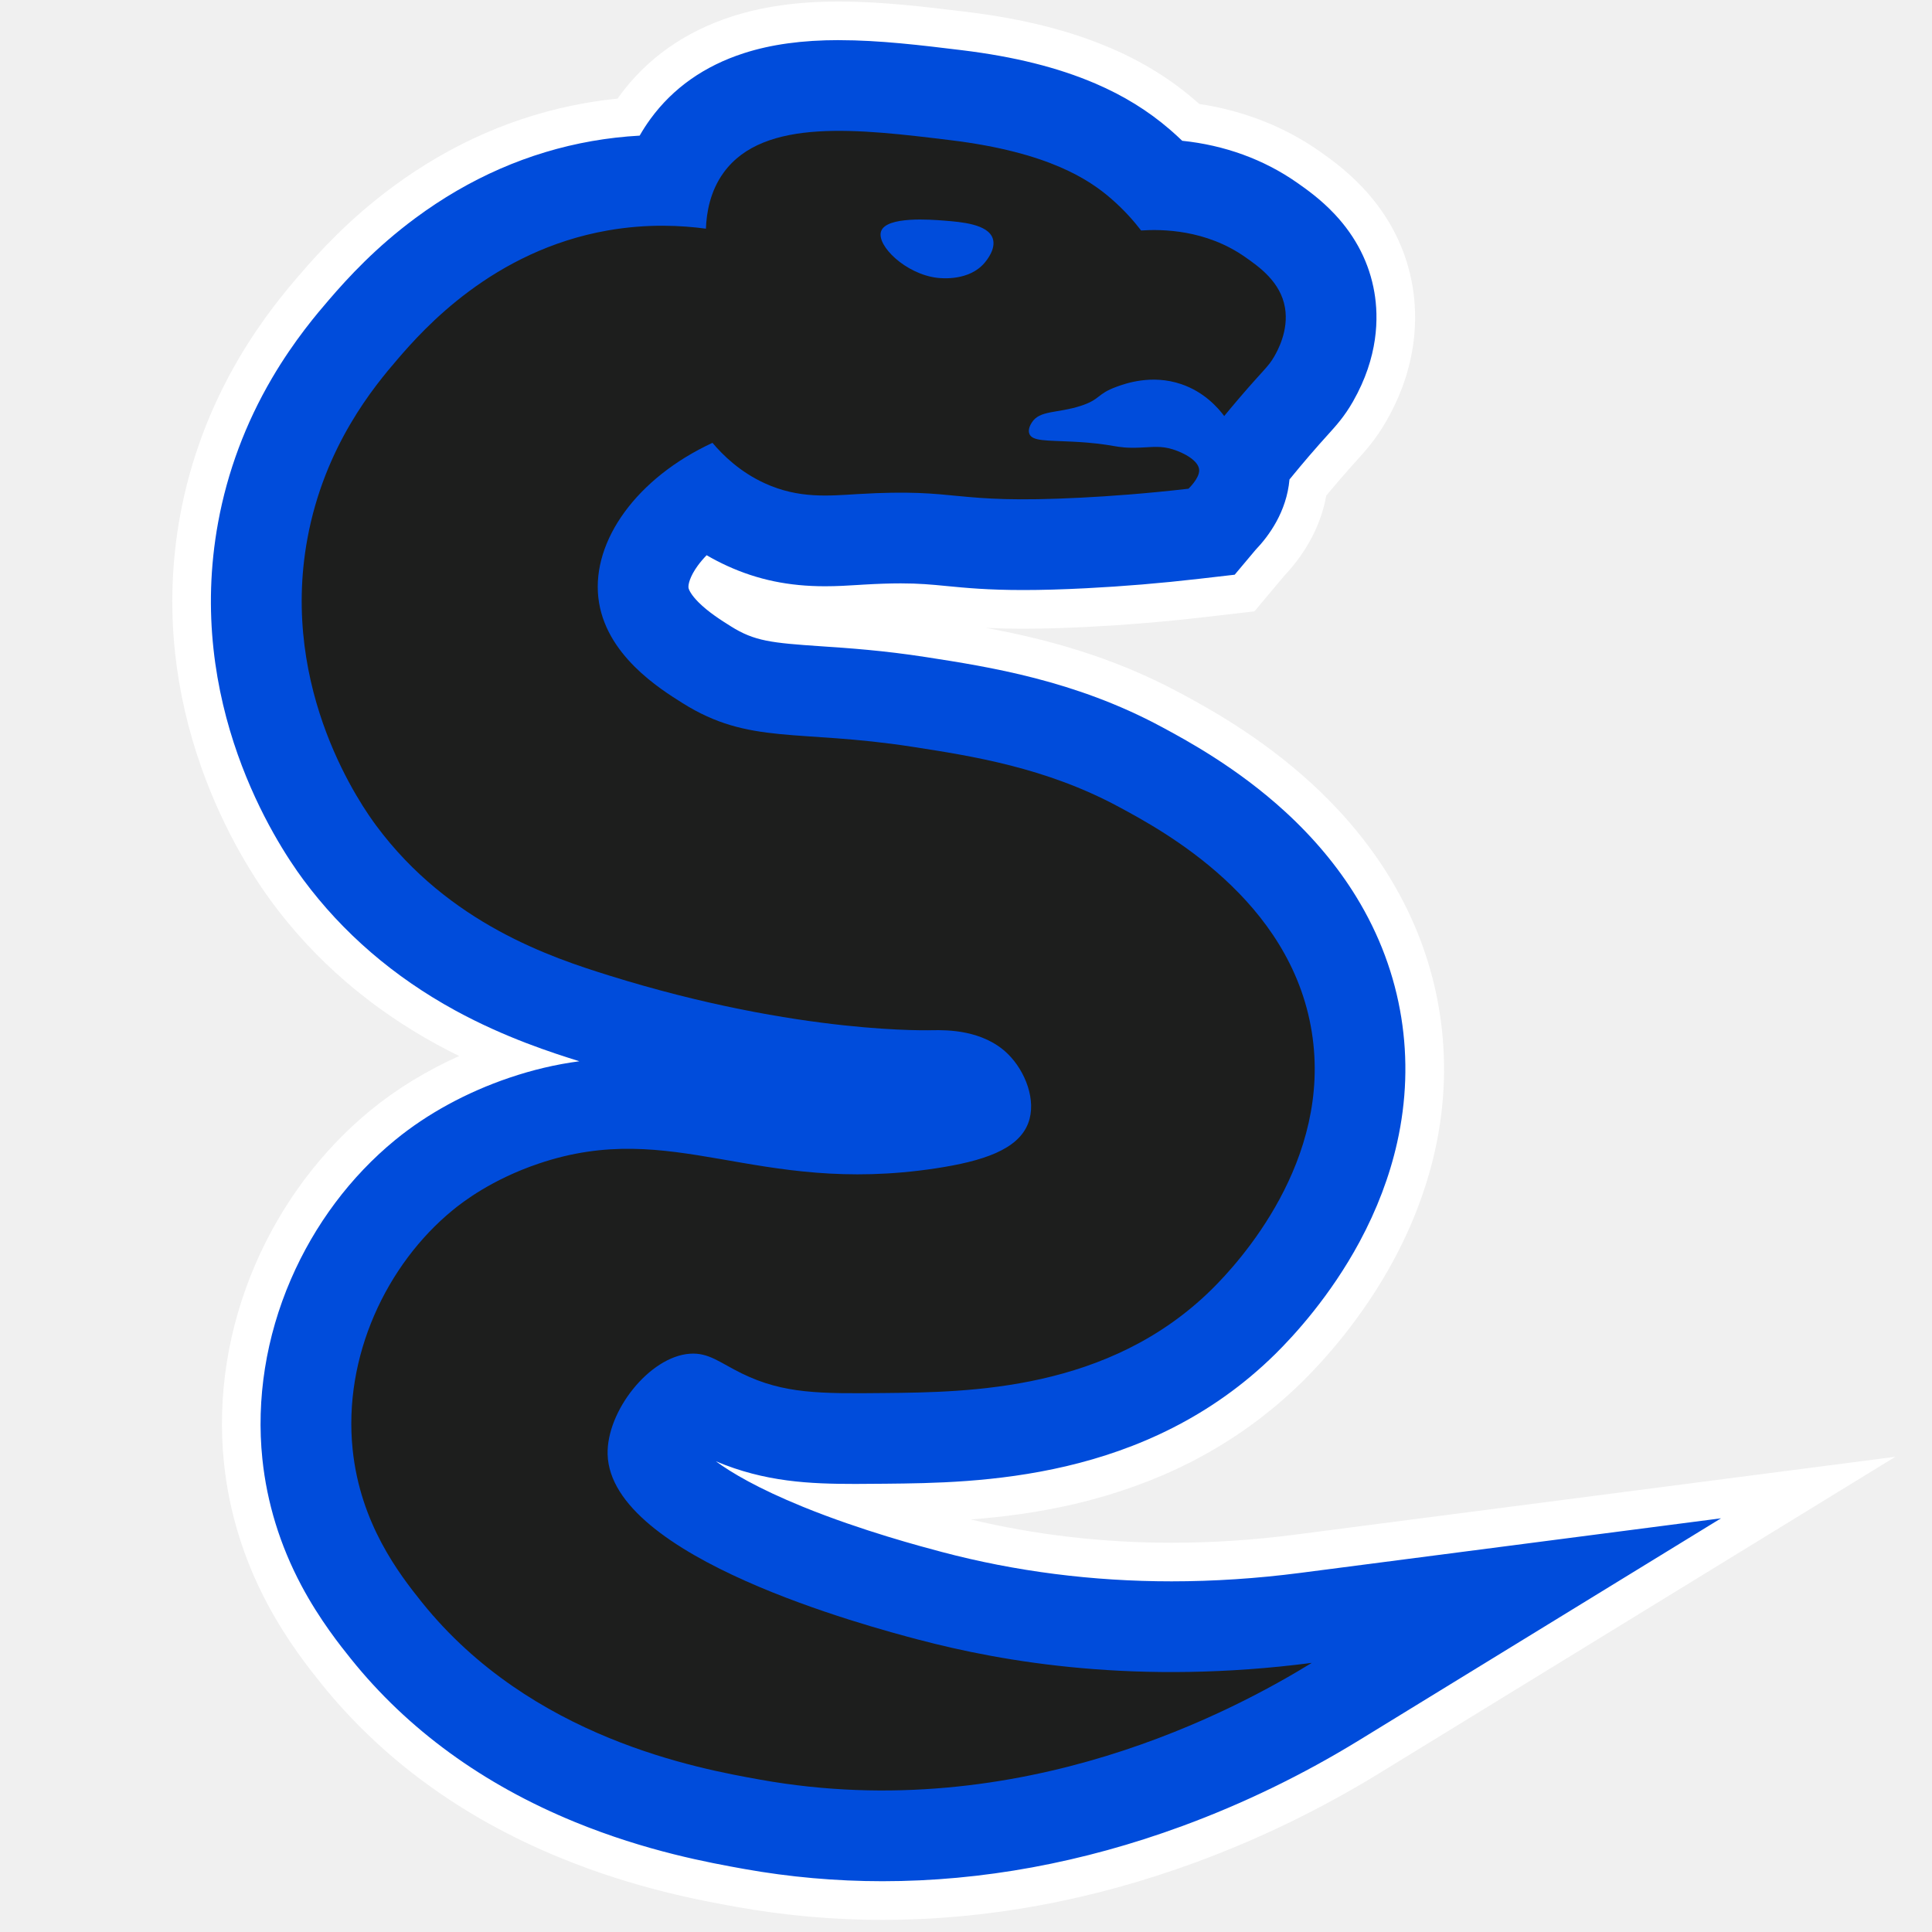
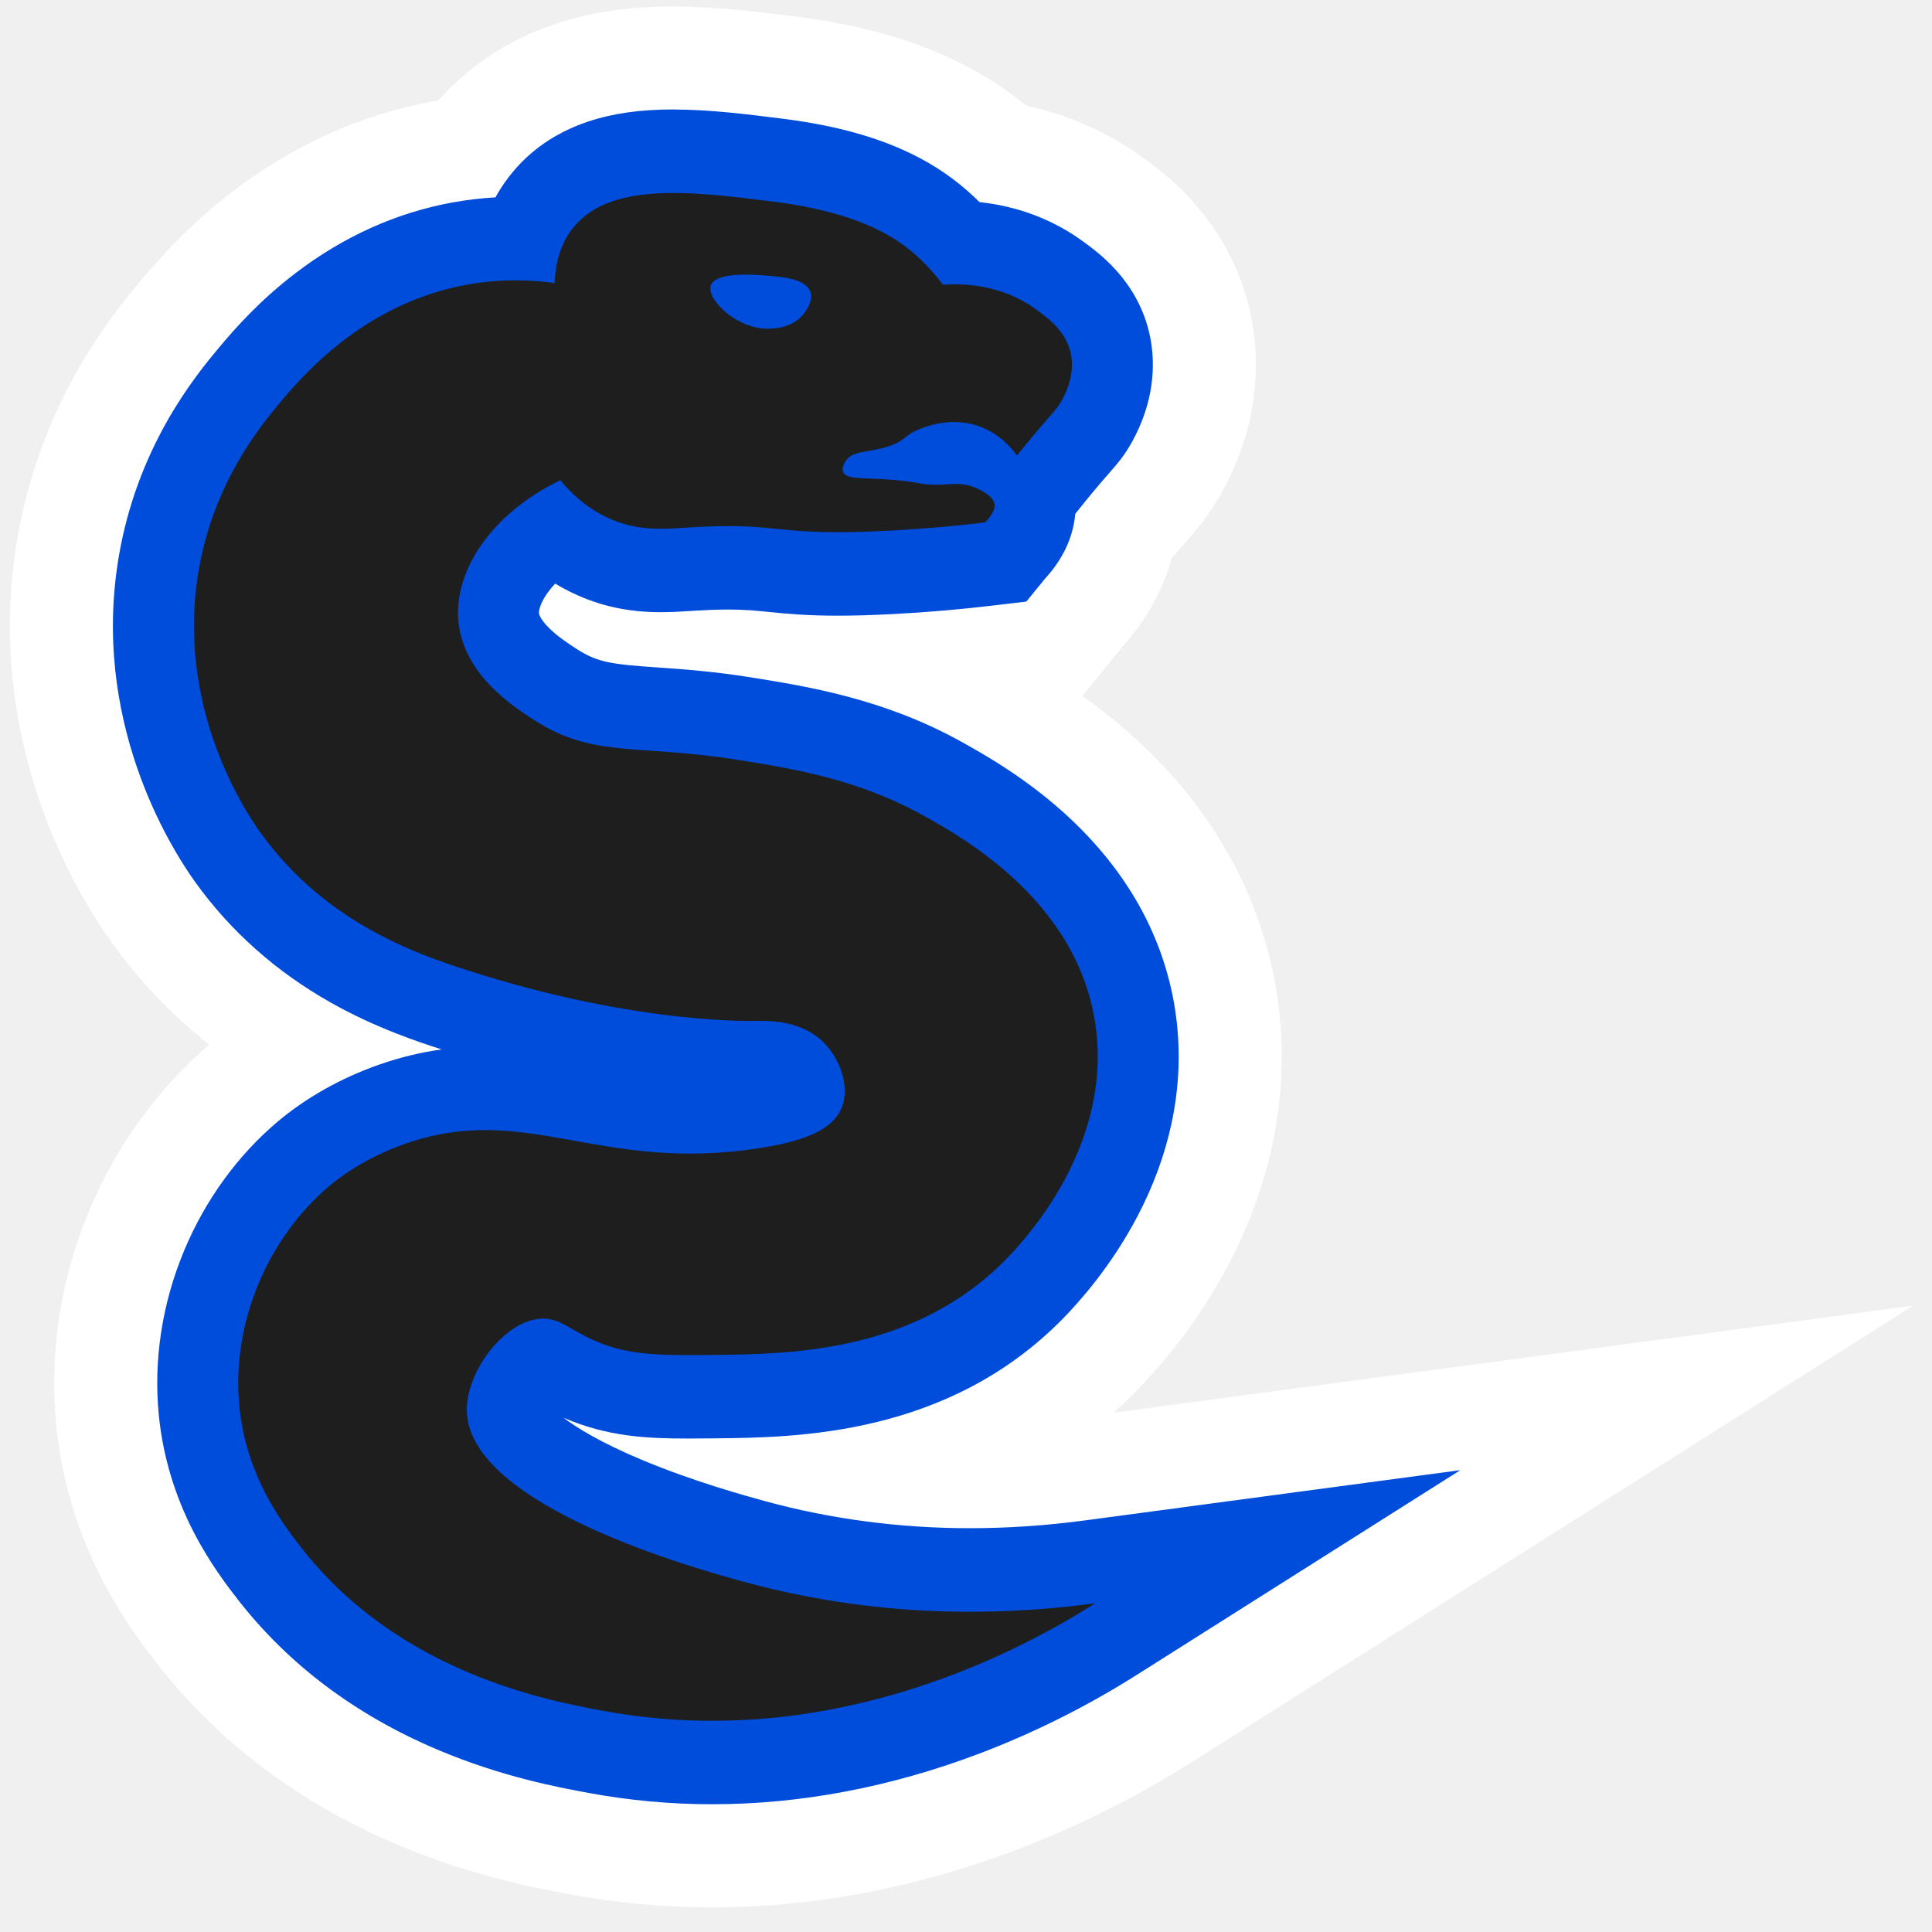
- <svg xmlns="http://www.w3.org/2000/svg" id="Calque_1" data-name="Calque 1" viewBox="0 0 1500 1500">
+ <svg xmlns="http://www.w3.org/2000/svg" id="Calque_1" version="1.1" viewBox="0 0 1500 1500">
  <defs>
    <style>
-       .cls-1 {
+       .st0 {
        fill: #fff;
      }

-       .cls-2 {
+       .st1 {
        fill: #1d1e1d;
      }

-       .cls-3 {
+       .st2 {
        fill: #004cdb;
      }
    </style>
  </defs>
  <g>
-     <path class="cls-3" d="M685.17,1475.59c-36.96,0-74-3.29-110.1-9.76-27-4.85-77.23-13.86-134.71-37.46-73.62-30.21-134.03-74.29-179.54-130.99-8.19-10.21-25.23-31.44-40.11-59.45-17.42-32.82-28.15-67.67-31.89-103.59-5.11-49.13,2.94-99.94,23.28-146.96,19.31-44.63,48.79-84.02,85.25-113.9,26.24-21.5,58.51-39.11,93.32-50.91,1.69-.57,3.38-1.13,5.06-1.67-15.25-6.13-32.22-13.79-49.56-23.26-49.48-27.05-90.78-62.63-122.75-105.76-22.91-30.91-95.59-143.1-68.82-289.01,7.51-40.94,22.19-80.22,43.61-116.76,18.05-30.79,36.74-52.52,45.71-62.96,15.7-18.26,37.8-42.25,69.58-65.8,43.83-32.49,92.1-53.53,143.46-62.55,10.15-1.78,20.51-3.1,30.89-3.92,1.63-2.53,3.33-5.01,5.1-7.44,19.4-26.54,46.28-45.51,79.9-56.37,22.69-7.33,48.37-10.89,78.52-10.89,32.45,0,65.33,4.01,97.13,7.89,42.09,5.14,77.31,13.94,107.65,26.92,23.48,10.05,43.75,22.56,61.97,38.27,2.15,1.85,4.29,3.76,6.39,5.7,33.41,4.25,64.82,16.16,91.12,34.58,7.34,5.14,19.64,13.75,31.69,26.65,18.54,19.83,30.15,42.79,34.5,68.24,3.76,21.96,3.63,56.21-18.34,94.7-7.4,12.96-14.41,20.71-21.83,28.92-3.48,3.85-7.81,8.64-14.28,16.19-4.67,5.46-8.51,10.08-10.91,13.01l-.92,1.12c-3.7,26.42-17.87,46.27-29.6,58.61l-19.69,23.44-33.76,3.9c-29.46,3.4-59.3,5.89-88.69,7.39-18.49.95-34.62,1.41-49.32,1.41-28.24,0-45.66-1.69-61.03-3.18-11.45-1.11-20.5-1.99-34.13-1.99-8.22,0-17.46.31-28.26.95-1.3.08-4.12.25-4.12.25-7.74.48-16.5,1.03-26.32,1.03-30.45,0-56.58-5.46-82.25-17.17-2.01-.92-4-1.87-5.99-2.86-1.02,1.6-1.7,2.9-2.14,3.89.62.77,1.47,1.74,2.63,2.91,6.52,6.57,15.89,12.46,22.1,16.36l.49.31c14.67,9.22,23.65,10.54,62.99,13.19,21.74,1.46,48.8,3.29,82.59,8.52,49.95,7.74,118.35,18.34,188.06,55.9,19.51,10.51,60.1,32.38,99.02,68.08,23.16,21.25,42.57,44.53,57.69,69.2,18.96,30.94,31.41,64.35,36.98,99.29,5.41,33.85,4.25,68.4-3.44,102.67-6.13,27.34-16.45,54.58-30.68,80.97-23.49,43.57-52.67,75.39-67.98,90.48-104.48,103.01-240.17,104.35-313.07,105.07h-.3c-8.12.08-15.79.16-23.19.16-1.9,0-3.81,0-5.73-.01,34.11,12.06,64.8,20.2,76.63,23.33,55.85,14.8,114.58,22.31,174.57,22.31,32.09,0,65-2.16,97.81-6.42l396.42-51.43-340.77,208.98c-44.52,27.3-91.64,50.17-140.06,67.96-78.95,29.01-158.99,43.72-237.89,43.72Z" />
-     <path class="cls-1" d="M651.42,31.18h0,0M651.42,31.18c31.51,0,63.93,3.96,95.29,7.78,40.67,4.96,74.55,13.41,103.57,25.83,22.04,9.43,41.04,21.15,58.07,35.84,3.25,2.8,6.42,5.69,9.52,8.67,32.9,3.4,63.4,14.48,89.18,32.54,6.87,4.81,18.36,12.85,29.34,24.6,16.5,17.65,26.82,38.02,30.67,60.52,3.34,19.54,3.18,50.11-16.59,84.74-6.59,11.54-12.77,18.38-19.93,26.29-3.55,3.92-7.96,8.8-14.55,16.49-4.79,5.59-8.68,10.29-11.11,13.24l-3.73,4.54c-2.21,25.06-16,43.87-26.38,54.7l-16.16,19.24-27.83,3.21c-29.13,3.37-58.65,5.83-87.74,7.31-18.23.93-34.12,1.38-48.55,1.38-27.51,0-44.56-1.65-59.59-3.11-11.86-1.15-21.23-2.06-35.57-2.06-8.51,0-18.05.32-29.15.98-1.38.08-2.77.17-4.16.26-7.53.47-16.06,1-25.38,1-28.22,0-52.38-5.02-76.03-15.81-5.47-2.5-10.8-5.26-15.98-8.29-2.53,2.59-4.8,5.25-6.79,7.96-6.32,8.63-7.57,14.86-7.31,17.17.21,1.84,2.35,5.91,7.7,11.31,7.73,7.79,17.98,14.23,24.77,18.49l.49.31c18.27,11.48,31.35,12.85,69.96,15.45,21.46,1.45,48.17,3.24,81.3,8.38,48.87,7.57,115.8,17.94,183.24,54.28,18.97,10.22,58.46,31.49,95.99,65.93,22.13,20.3,40.65,42.5,55.04,65.99,17.93,29.26,29.7,60.83,34.96,93.81,5.1,31.97,4.01,64.61-3.26,97.02-5.83,26-15.67,51.95-29.24,77.13-22.56,41.84-50.6,72.41-65.3,86.91-100.16,98.76-231.91,100.06-302.69,100.75h-.07c-8.17.08-15.88.16-23.27.16-35.25,0-70.14-1.44-108.38-17.6,11.88,8.75,32.51,21.04,67.68,35.37,45.5,18.54,92.36,30.96,107.76,35.05,57.1,15.14,117.13,22.81,178.42,22.81,32.73,0,66.29-2.2,99.74-6.54l326.82-42.4-280.94,172.29c-43.68,26.79-89.9,49.22-137.39,66.67-77.29,28.4-155.58,42.8-232.72,42.8-36.08,0-72.23-3.21-107.45-9.53-26.44-4.75-75.65-13.58-131.67-36.57-71.25-29.24-129.63-71.8-173.53-126.5-7.9-9.84-24.34-30.33-38.56-57.1-16.52-31.11-26.68-64.12-30.22-98.11-4.84-46.57,2.81-94.79,22.13-139.45,18.36-42.45,46.37-79.88,80.99-108.25,24.86-20.37,55.51-37.07,88.63-48.3,18.06-6.12,36.05-10.37,54.35-12.8-20.77-6.49-57.64-18.28-96.46-39.5-47.56-26-87.23-60.16-117.89-101.53-22-29.68-91.8-137.4-66.11-277.37,7.2-39.21,21.26-76.86,41.79-111.88,17.37-29.63,35.46-50.66,44.15-60.77,15.19-17.67,36.55-40.86,67.14-63.53,41.94-31.09,88.07-51.22,137.13-59.83,12.2-2.14,24.61-3.56,37.07-4.25,2.56-4.49,5.37-8.83,8.44-13.03,17.49-23.94,41.85-41.08,72.4-50.95,21.18-6.84,45.37-10.17,73.94-10.17h0M651.42,31.18h0,0M651.42,1.18v30s0-30,0-30c-31.75,0-58.95,3.8-83.16,11.62-36.69,11.85-66.09,32.65-87.4,61.8-.48.66-.96,1.32-1.43,1.98-8.42.85-16.8,2-25.05,3.45-53.68,9.43-104.08,31.39-149.8,65.28-32.98,24.44-55.81,49.22-72.02,68.07-9.26,10.77-28.54,33.19-47.28,65.16-22.31,38.05-37.59,78.97-45.42,121.64-6.46,35.22-7.78,71.17-3.92,106.86,3.22,29.71,10.05,59.51,20.31,88.58,18.08,51.22,42.3,87.9,55.13,105.21,33.27,44.88,76.21,81.89,127.6,109.99,5.91,3.23,11.77,6.25,17.53,9.08-25.26,11.31-48.62,25.57-68.67,42-38.3,31.39-69.26,72.72-89.51,119.54-21.36,49.37-29.81,102.78-24.43,154.46,3.94,37.85,15.23,74.55,33.56,109.08,15.54,29.27,33.18,51.24,41.65,61.8,47.12,58.71,109.54,104.29,185.54,135.48,58.97,24.2,110.22,33.4,137.76,38.34,36.97,6.64,74.9,10,112.75,10,80.67,0,162.45-15.02,243.06-44.64,49.35-18.13,97.37-41.43,142.73-69.25l280.94-172.29,119.66-73.38-139.2,18.06-326.82,42.4c-32.18,4.18-64.44,6.29-95.88,6.29-53.44,0-105.84-6.08-156-18.1,24.92-1.88,52.52-5.39,81.05-12.09,32.09-7.54,62.2-18.41,89.51-32.31,32.21-16.4,61.49-37.48,87.05-62.68,15.9-15.68,46.23-48.75,70.65-94.04,14.88-27.59,25.68-56.13,32.11-84.8,8.1-36.14,9.32-72.58,3.61-108.32-5.89-36.88-19.01-72.13-39.01-104.76-15.85-25.86-36.15-50.23-60.34-72.42-40.29-36.97-82-59.44-102.04-70.23-53.84-29.01-106.49-42.38-150.96-50.58,8.41.41,17.98.67,29.22.67,14.96,0,31.34-.47,50.08-1.42,29.72-1.52,59.88-4.03,89.65-7.47l27.83-3.21,11.85-1.37,7.68-9.14,15.56-18.53c12.58-13.32,27.53-34.3,32.57-62.21,2.3-2.78,5.41-6.5,9.07-10.77,6.33-7.39,10.58-12.09,14-15.88,7.63-8.44,15.52-17.16,23.73-31.54,24.18-42.35,24.28-80.3,20.11-104.67-4.86-28.39-17.75-53.94-38.33-75.95-13.12-14.03-26.73-23.56-34.04-28.69-27.04-18.94-59.04-31.47-93.09-36.52-1.08-.96-2.16-1.91-3.24-2.84-19.4-16.73-40.94-30.04-65.86-40.7-31.67-13.55-68.22-22.71-111.74-28.02-32.25-3.93-65.59-8-98.92-8h0Z" />
+     <path class="st2" d="M552.86,1440.85c-34.63,0-69.33-3.18-103.16-9.44-25.09-4.65-71.79-13.29-125.79-36.16-69.93-29.61-127.4-72.92-170.81-128.72-7.8-10.03-24.01-30.87-38.4-58.82-17.04-33.11-27.53-68.3-31.2-104.6-4.99-49.49,2.85-100.61,22.65-147.85,18.82-44.88,47.63-84.55,83.33-114.73,13.05-11.04,27.59-21.05,43.18-29.8-45.54-26.48-83.72-60.91-113.52-102.39-21.94-30.54-91.55-141.4-65.89-285.67,7.22-40.59,21.32-79.54,41.89-115.75,17.26-30.37,34.94-51.59,43.43-61.78,14.89-17.88,35.89-41.37,66.34-64.66,42.51-32.51,89.45-53.59,139.52-62.66,5.69-1.03,11.45-1.91,17.23-2.62,20.44-27.58,48.16-47.35,82.45-58.77,23.04-7.68,48.75-11.41,78.61-11.41,30.64,0,60.83,3.8,90.03,7.48,40.19,5.06,74.07,13.85,103.57,26.87,23.53,10.39,43.89,23.37,62.25,39.7.01.01.03.03.04.04,31,5.37,60.1,17.46,84.87,35.36,6.91,4.99,19.78,14.29,32.39,28.21,19.96,22.03,32.48,47.61,37.19,76.03,4.02,24.25,3.95,61.97-19.26,103.91-7.97,14.39-15.79,23.32-22.7,31.2-3.01,3.43-6.75,7.7-12.28,14.37-2.29,2.76-4.34,5.27-6.05,7.39-5.42,26.74-19.36,46.93-31.25,59.98l-23.88,29.32-40.9,4.88c-21.76,2.59-43.75,4.62-65.57,6.05,17.78,6.65,36.08,14.86,54.59,25.15,18.36,10.21,56.56,31.44,93.71,66.6,22.43,21.23,41.28,44.57,56,69.37,18.62,31.36,30.85,65.23,36.33,100.67,5.31,34.3,4.18,69.27-3.35,103.92-5.96,27.43-15.96,54.69-29.73,81.03-22.53,43.11-50.51,74.59-65.19,89.52-43.92,44.67-99.04,75.3-163.85,91.03,20.89,2.29,42.07,3.44,63.45,3.44,27.44,0,55.59-1.91,83.68-5.67l472.69-63.27-405.06,256.29c-41.24,26.09-84.91,47.95-129.8,64.97-73.5,27.87-148.14,42-221.82,42Z" />
+     <path class="st0" d="M522.75,85.02c28.11,0,57.04,3.64,85.02,7.16,36.29,4.57,66.51,12.34,92.41,23.77,19.67,8.68,36.61,19.47,51.82,32.99,2.9,2.58,5.73,5.24,8.5,7.98,29.36,3.13,56.56,13.33,79.57,29.95,6.13,4.43,16.38,11.83,26.18,22.65,14.72,16.25,23.93,34.99,27.37,55.71,2.98,17.99,2.84,46.12-14.8,78-5.88,10.63-11.4,16.92-17.78,24.2-3.16,3.61-7.1,8.1-12.98,15.18-4.27,5.15-7.75,9.47-9.91,12.19l-3.33,4.18c-1.98,23.07-14.27,40.38-23.54,50.36l-14.42,17.71-24.83,2.96c-25.99,3.1-52.33,5.36-78.28,6.73-16.27.86-30.44,1.27-43.32,1.27-24.55,0-39.75-1.52-53.17-2.87-10.58-1.06-18.94-1.9-31.74-1.9-7.59,0-16.1.3-26.01.9-1.23.08-2.47.16-3.71.24-6.72.43-14.33.92-22.65.92-25.18,0-46.74-4.63-67.83-14.56-4.88-2.3-9.63-4.84-14.26-7.63-2.26,2.39-4.28,4.83-6.05,7.33-5.64,7.95-6.75,13.68-6.52,15.81.18,1.7,2.1,5.44,6.87,10.41,6.9,7.17,16.04,13.1,22.1,17.02l.44.29c16.3,10.57,27.97,11.83,62.42,14.22,19.15,1.33,42.98,2.99,72.54,7.71,43.6,6.97,103.32,16.52,163.5,49.97,16.93,9.41,52.16,28.99,85.65,60.69,19.75,18.69,36.27,39.13,49.11,60.74,16,26.94,26.49,55.99,31.19,86.36,4.55,29.43,3.58,59.48-2.91,89.31-5.2,23.94-13.98,47.83-26.09,71-20.13,38.52-45.14,66.66-58.27,80.01-89.37,90.91-206.91,92.11-270.07,92.75h-.06c-7.29.07-14.17.14-20.76.14-31.45,0-62.58-1.33-96.7-16.2,10.6,8.06,29.01,19.36,60.39,32.56,40.6,17.07,82.4,28.5,96.15,32.26,50.95,13.93,104.51,21,159.19,21,29.2,0,59.14-2.03,88.99-6.02l291.6-39.03-250.66,158.6c-38.97,24.66-80.22,45.31-122.59,61.37-68.96,26.14-138.82,39.4-207.64,39.4-32.19,0-64.44-2.95-95.87-8.77-23.59-4.37-67.5-12.5-117.48-33.66-63.57-26.92-115.66-66.1-154.83-116.45-7.05-9.06-21.72-27.92-34.4-52.56-14.74-28.64-23.81-59.02-26.96-90.32-4.32-42.87,2.51-87.26,19.74-128.37,16.38-39.08,41.37-73.54,72.26-99.65,22.18-18.75,49.53-34.13,79.08-44.47,16.11-5.63,32.17-9.54,48.49-11.78-18.53-5.98-51.43-16.83-86.07-36.36-42.44-23.94-77.83-55.38-105.19-93.46-19.63-27.32-81.91-126.48-58.99-255.33,6.42-36.1,18.97-70.75,37.29-102.99,15.5-27.27,31.64-46.64,39.39-55.94,13.55-16.27,32.61-37.61,59.9-58.48,37.42-28.62,78.58-47.15,122.35-55.08,10.88-1.97,21.96-3.28,33.08-3.92,2.28-4.13,4.79-8.13,7.53-11.99,15.61-22.04,37.34-37.82,64.59-46.9,18.9-6.3,40.48-9.36,65.97-9.36h0,0,0ZM522.75,5.02s0,0,0,0c-34.23,0-64.08,4.4-91.27,13.47-21.34,7.11-40.97,17.12-58.37,29.75-11.96,8.68-22.88,18.62-32.65,29.68-1.05.18-2.1.36-3.14.55-56.37,10.21-109.09,33.85-156.68,70.25-33.6,25.7-56.54,51.35-72.77,70.82-8.51,10.22-28.46,34.15-47.48,67.63-22.83,40.18-38.48,83.41-46.5,128.5-6.61,37.18-7.96,75.12-4.01,112.77,3.27,31.2,10.21,62.44,20.62,92.87,18.29,53.47,43.05,92.11,56.18,110.38,21.46,29.87,46.8,56.43,75.7,79.41-39.9,34.1-72.07,78.56-93.09,128.7-22.38,53.37-31.22,111.23-25.56,167.33,4.17,41.31,16.09,81.31,35.43,118.9,16.09,31.27,34.52,54.95,42.39,65.07,47.65,61.26,110.5,108.7,186.79,141,58.02,24.57,109.4,34.08,134.1,38.66,36.23,6.71,73.38,10.11,110.44,10.11,78.55,0,157.95-15,236-44.59,47.4-17.97,93.49-41.04,137-68.57l250.66-158.6,308.78-195.38-362.17,48.48-258.59,34.61c6-5.35,11.85-10.92,17.52-16.7,16.24-16.52,47.2-51.35,72.12-99.04,15.42-29.51,26.65-60.15,33.36-91.06,8.58-39.48,9.86-79.36,3.79-118.54-6.27-40.52-20.22-79.21-41.47-114.98-16.62-27.97-37.78-54.21-62.9-77.99-15.76-14.92-31.81-27.62-46.62-38.17l18.52-22.75,13-15.97c13.78-15.33,29.5-38.04,37.65-67.8.03-.03.05-.07.08-.1,5.18-6.24,8.57-10.11,11.56-13.52,7.83-8.93,17.58-20.05,27.62-38.2,28.78-52.02,28.79-99.32,23.73-129.84-2.99-18.01-8.56-35.42-16.57-51.71-7.85-15.99-18.1-31.01-30.44-44.63-15.43-17.03-31.09-28.34-38.61-33.78-26.69-19.28-57.49-32.93-90.29-40.15-19.23-15.75-40.32-28.6-64.14-39.11-33.1-14.61-70.63-24.41-114.72-29.96-29-3.65-61.88-7.79-95.01-7.79h0Z" />
  </g>
-   <path class="cls-2" d="M713.2,1273.05c-38.58-10.23-239.21-63.41-241.44-143.85-.93-33.46,32.36-75.89,63.83-78.17,14.65-1.06,23.37,6.99,40.24,15.26,32.72,16.04,61.17,15.75,111,15.26,65.71-.65,174.05-1.72,253.93-80.48,21.1-20.81,93.68-99.75,77.71-199.81-16.44-102.96-115.13-156.12-149.86-174.83-56.79-30.59-114.07-39.47-160.63-46.68-88.42-13.7-126.13-1.24-177.94-33.8-17.43-10.95-60.5-37.63-65.48-81.87-5.01-44.54,30.08-93.17,88.61-120.26,8.02,9.49,21.23,22.57,40.7,31.45,26.43,12.06,49.68,9.66,72.15,8.33,81.23-4.83,70.28,8.05,173.45,2.78,21.47-1.1,49.86-3.08,83.25-6.94.01-.02,8.46-7.93,8.32-14.34-.17-7.56-12.32-13.67-20.35-16.19-9.21-2.88-15.47-1.8-25.44-1.39-20.98.87-17.87-2.88-52.73-4.63-20.04-1.01-30.97-.26-33.3-6.01-1.44-3.53,1.13-7.63,1.85-8.79,6.1-9.75,19.66-7.05,37.93-12.95,15.56-5.03,12.43-9.21,27.75-14.8,6.71-2.45,27.29-9.96,50.42-2.08,17.82,6.07,28.51,18.33,33.3,24.75,2.63-3.2,6.81-8.24,12.03-14.34,18.7-21.84,22.27-23.93,26.83-31.91,2.3-4.02,11.4-19.97,8.32-37.93-3.42-20.01-20.11-31.7-30.99-39.31-30.56-21.4-64.61-21.65-80.71-20.58-4.99-6.5-12.74-15.63-23.59-24.98-16.58-14.29-48.12-35.81-124.19-45.1-71.19-8.69-145.04-17.7-176.22,24.98-10.75,14.71-13.41,31.43-13.88,43.71-18.43-2.48-45.15-4.09-76.32,1.39-89.05,15.64-142.92,76.51-163.03,99.9-17.94,20.87-56.82,67.25-70.07,139.45-21.72,118.33,43.22,208.95,53.42,222.7,56.64,76.4,136.75,102.62,180.62,116.32,149.03,46.55,252.41,42.51,252.41,42.51,9.4-.05,38.13-.54,57.48,18.54,13.49,13.31,22.38,36.08,15.72,53.65-7.79,20.58-35.22,29.58-72.15,35.15-140.04,21.12-202.72-39.4-308.04-3.7-36.44,12.35-58.88,29.75-66.6,36.08-51.53,42.22-85.21,113.77-77.71,185.93,5.96,57.32,35.82,96.19,53.65,118.41,85.02,105.94,215,129.27,262.72,137.83,203.53,36.53,371-55.52,428.3-90.65-134.9,17.5-239.54-.61-305.27-18.04ZM684.06,179.64c4-11.92,38.79-9.16,49.26-8.33,13.07,1.04,33.75,2.68,37.46,13.88,2.67,8.04-4.75,16.94-6.24,18.73-11.99,14.37-33.47,12.2-36.85,11.79-24.63-2.92-47.31-25.13-43.63-36.08Z" />
+   <path class="st1" d="M577.87,1228.2c-34.43-9.42-213.43-58.37-215.42-132.41-.83-30.8,28.87-69.86,56.95-71.95,13.07-.97,20.85,6.44,35.91,14.05,29.2,14.76,54.58,14.5,99.04,14.05,58.63-.6,155.29-1.58,226.56-74.08,18.83-19.15,83.59-91.82,69.33-183.93-14.67-94.78-102.72-143.71-133.71-160.94-50.67-28.16-101.78-36.33-143.32-42.97-78.89-12.61-112.54-1.14-158.76-31.11-15.55-10.08-53.98-34.64-58.42-75.36-4.47-41,26.84-85.76,79.06-110.7,7.15,8.74,18.94,20.77,36.31,28.95,23.58,11.1,44.33,8.89,64.38,7.66,72.48-4.44,62.7,7.41,154.76,2.55,19.16-1.01,44.49-2.84,74.28-6.39.01-.02,7.55-7.3,7.43-13.2-.15-6.96-10.99-12.59-18.15-14.9-8.21-2.65-13.8-1.66-22.7-1.28-18.71.8-15.94-2.65-47.04-4.26-17.88-.93-27.63-.24-29.72-5.54-1.28-3.25,1.01-7.03,1.65-8.09,5.44-8.97,17.54-6.49,33.84-11.92,13.88-4.63,11.09-8.48,24.76-13.63,5.98-2.25,24.35-9.17,44.99-1.92,15.9,5.59,25.44,16.87,29.71,22.78,2.34-2.94,6.07-7.58,10.73-13.2,16.68-20.1,19.87-22.03,23.94-29.38,2.05-3.7,10.17-18.38,7.43-34.91-3.05-18.42-17.95-29.18-27.65-36.19-27.27-19.7-57.65-19.93-72.01-18.95-4.45-5.98-11.37-14.38-21.04-22.99-14.79-13.16-42.93-32.97-110.8-41.51-63.52-8-129.41-16.29-157.23,22.99-9.59,13.54-11.97,28.93-12.38,40.24-16.44-2.29-40.28-3.76-68.09,1.28-79.45,14.4-127.52,70.43-145.46,91.97-16.01,19.21-50.7,61.91-62.52,128.37-19.38,108.93,38.57,192.35,47.66,205.01,50.54,70.33,122.02,94.47,161.16,107.08,132.97,42.85,225.21,39.13,225.21,39.13,8.38-.05,34.02-.5,51.28,17.07,12.04,12.25,19.97,33.21,14.03,49.39-6.95,18.94-31.43,27.23-64.38,32.36-124.95,19.44-180.88-36.27-274.84-3.41-32.51,11.37-52.53,27.39-59.42,33.21-45.98,38.87-76.03,104.73-69.33,171.16,5.32,52.77,31.96,88.55,47.87,109,75.86,97.52,191.83,119,234.4,126.88,181.6,33.63,331.02-51.1,382.14-83.45-120.37,16.11-213.73-.57-272.37-16.6ZM551.87,221.68c3.57-10.97,34.61-8.43,43.95-7.66,11.66.95,30.11,2.47,33.43,12.77,2.38,7.4-4.24,15.59-5.57,17.24-10.69,13.23-29.86,11.23-32.88,10.86-21.98-2.69-42.21-23.13-38.93-33.21Z" />
</svg>
